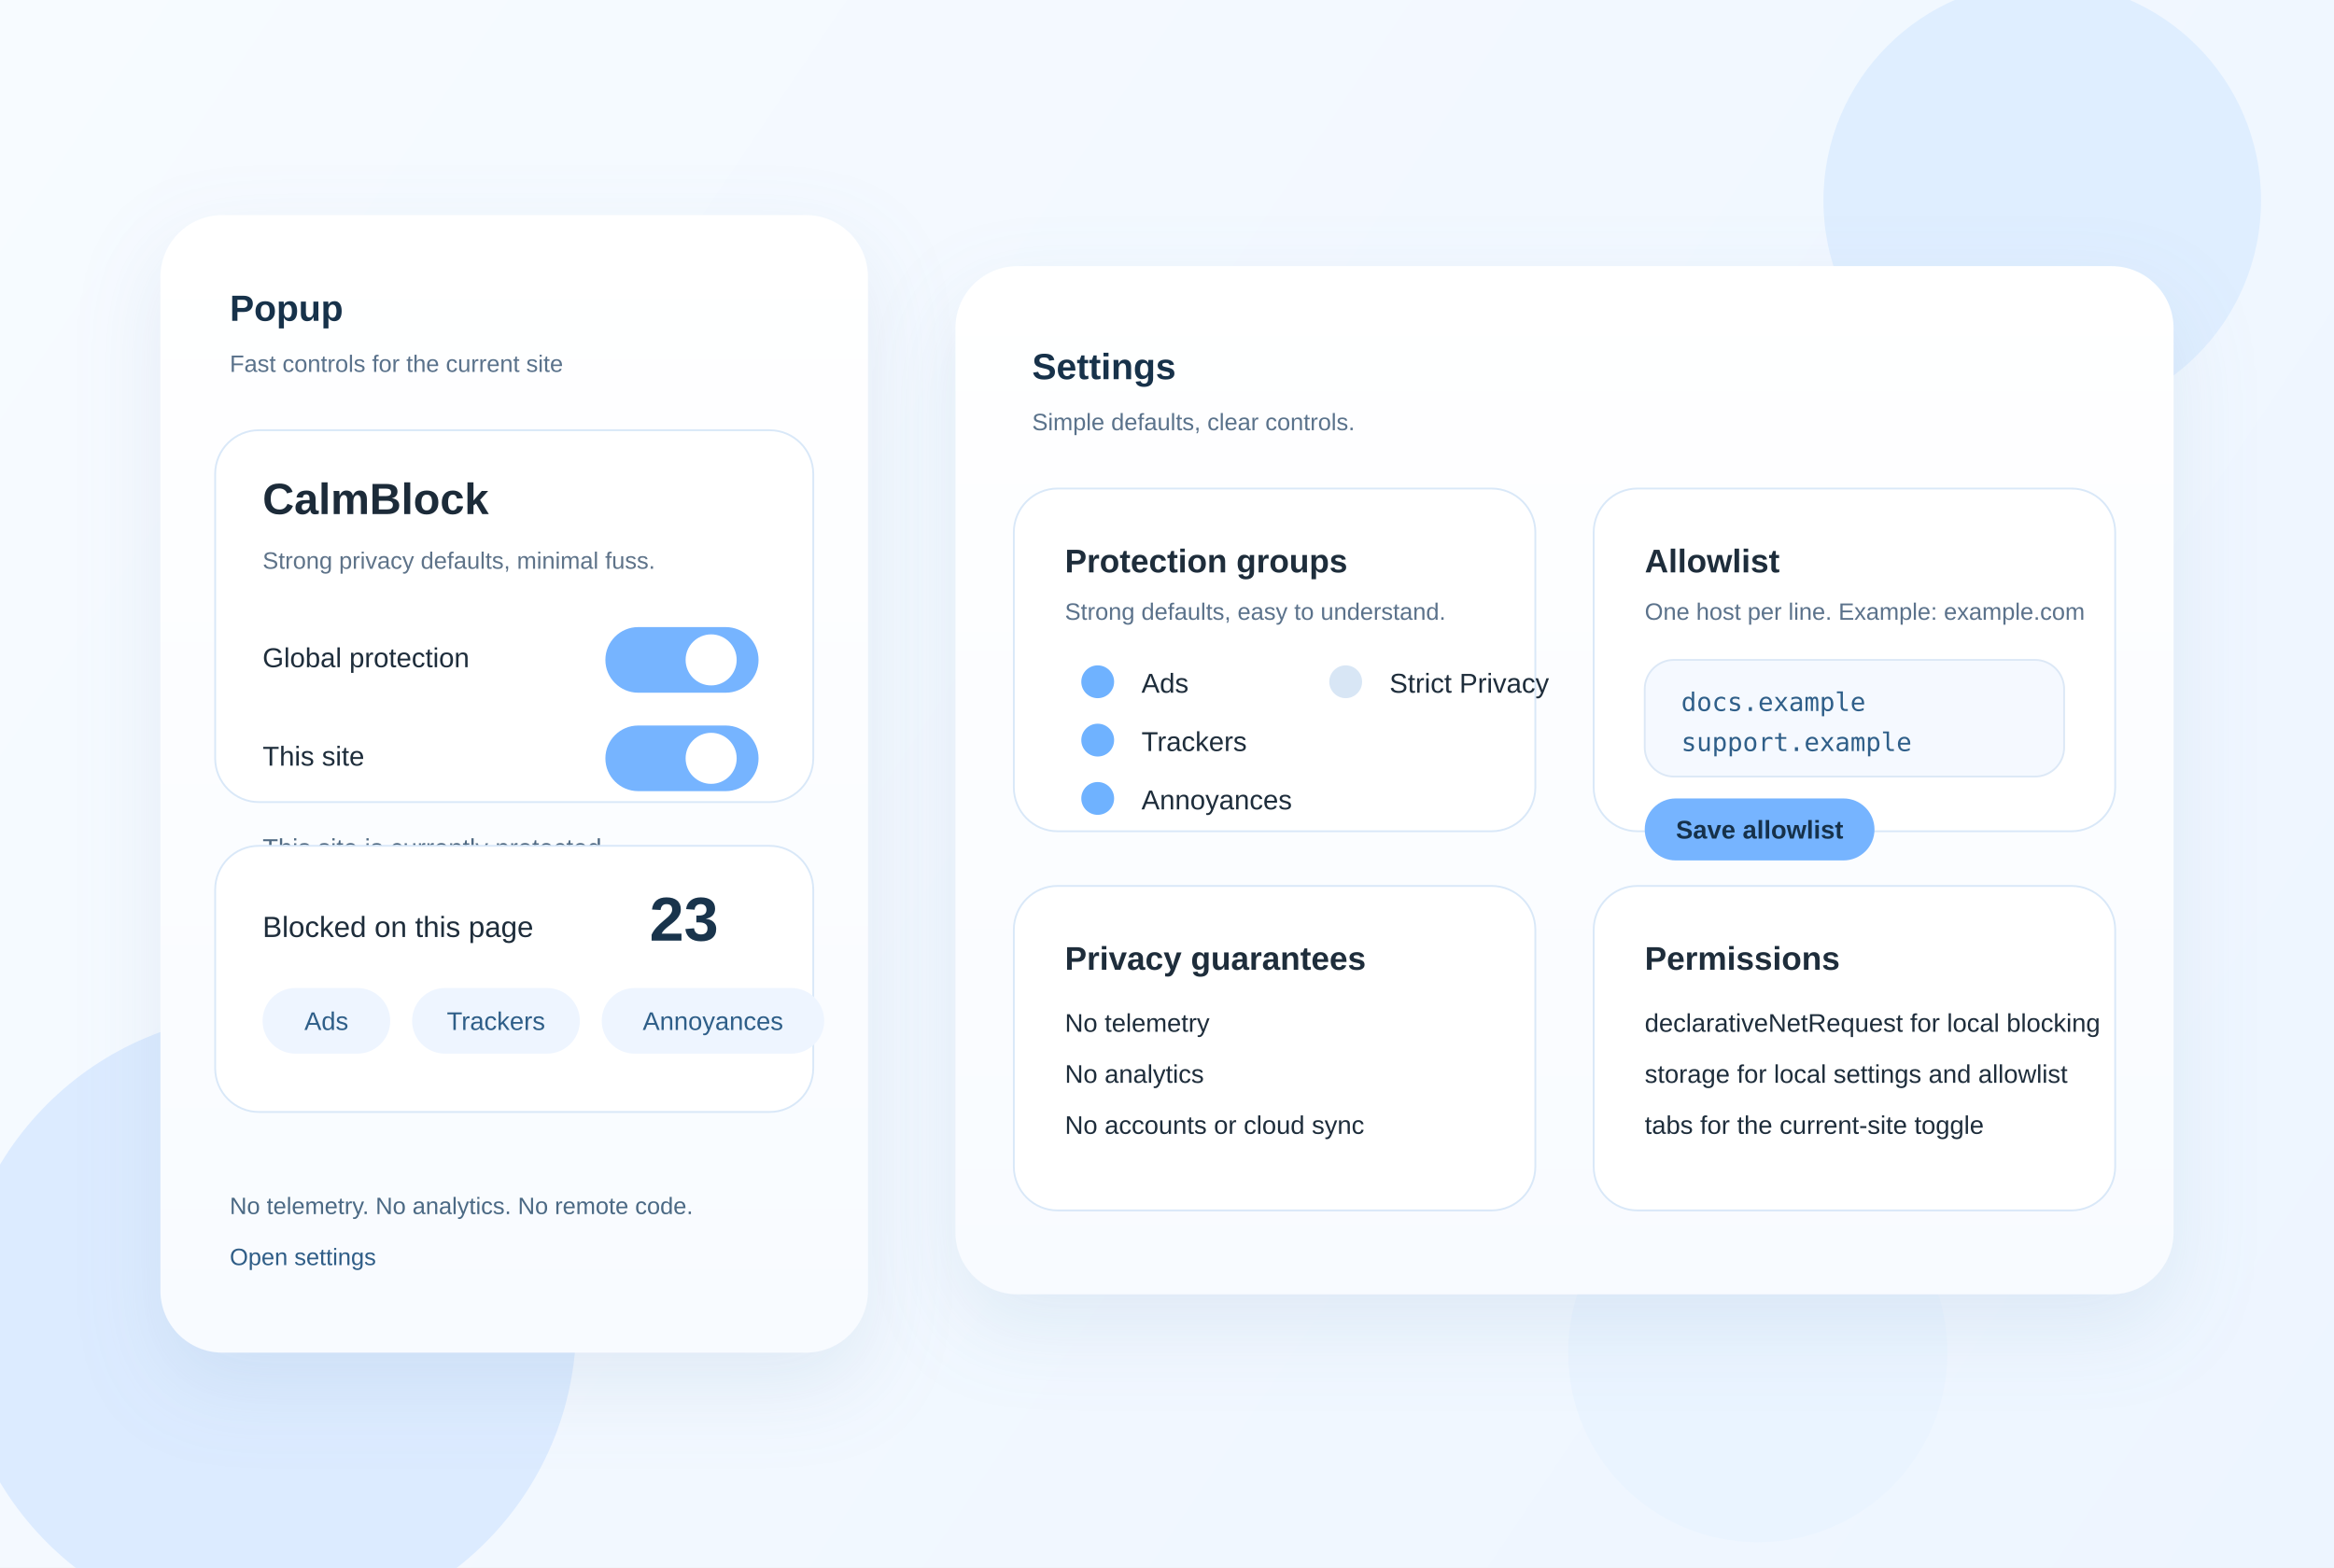
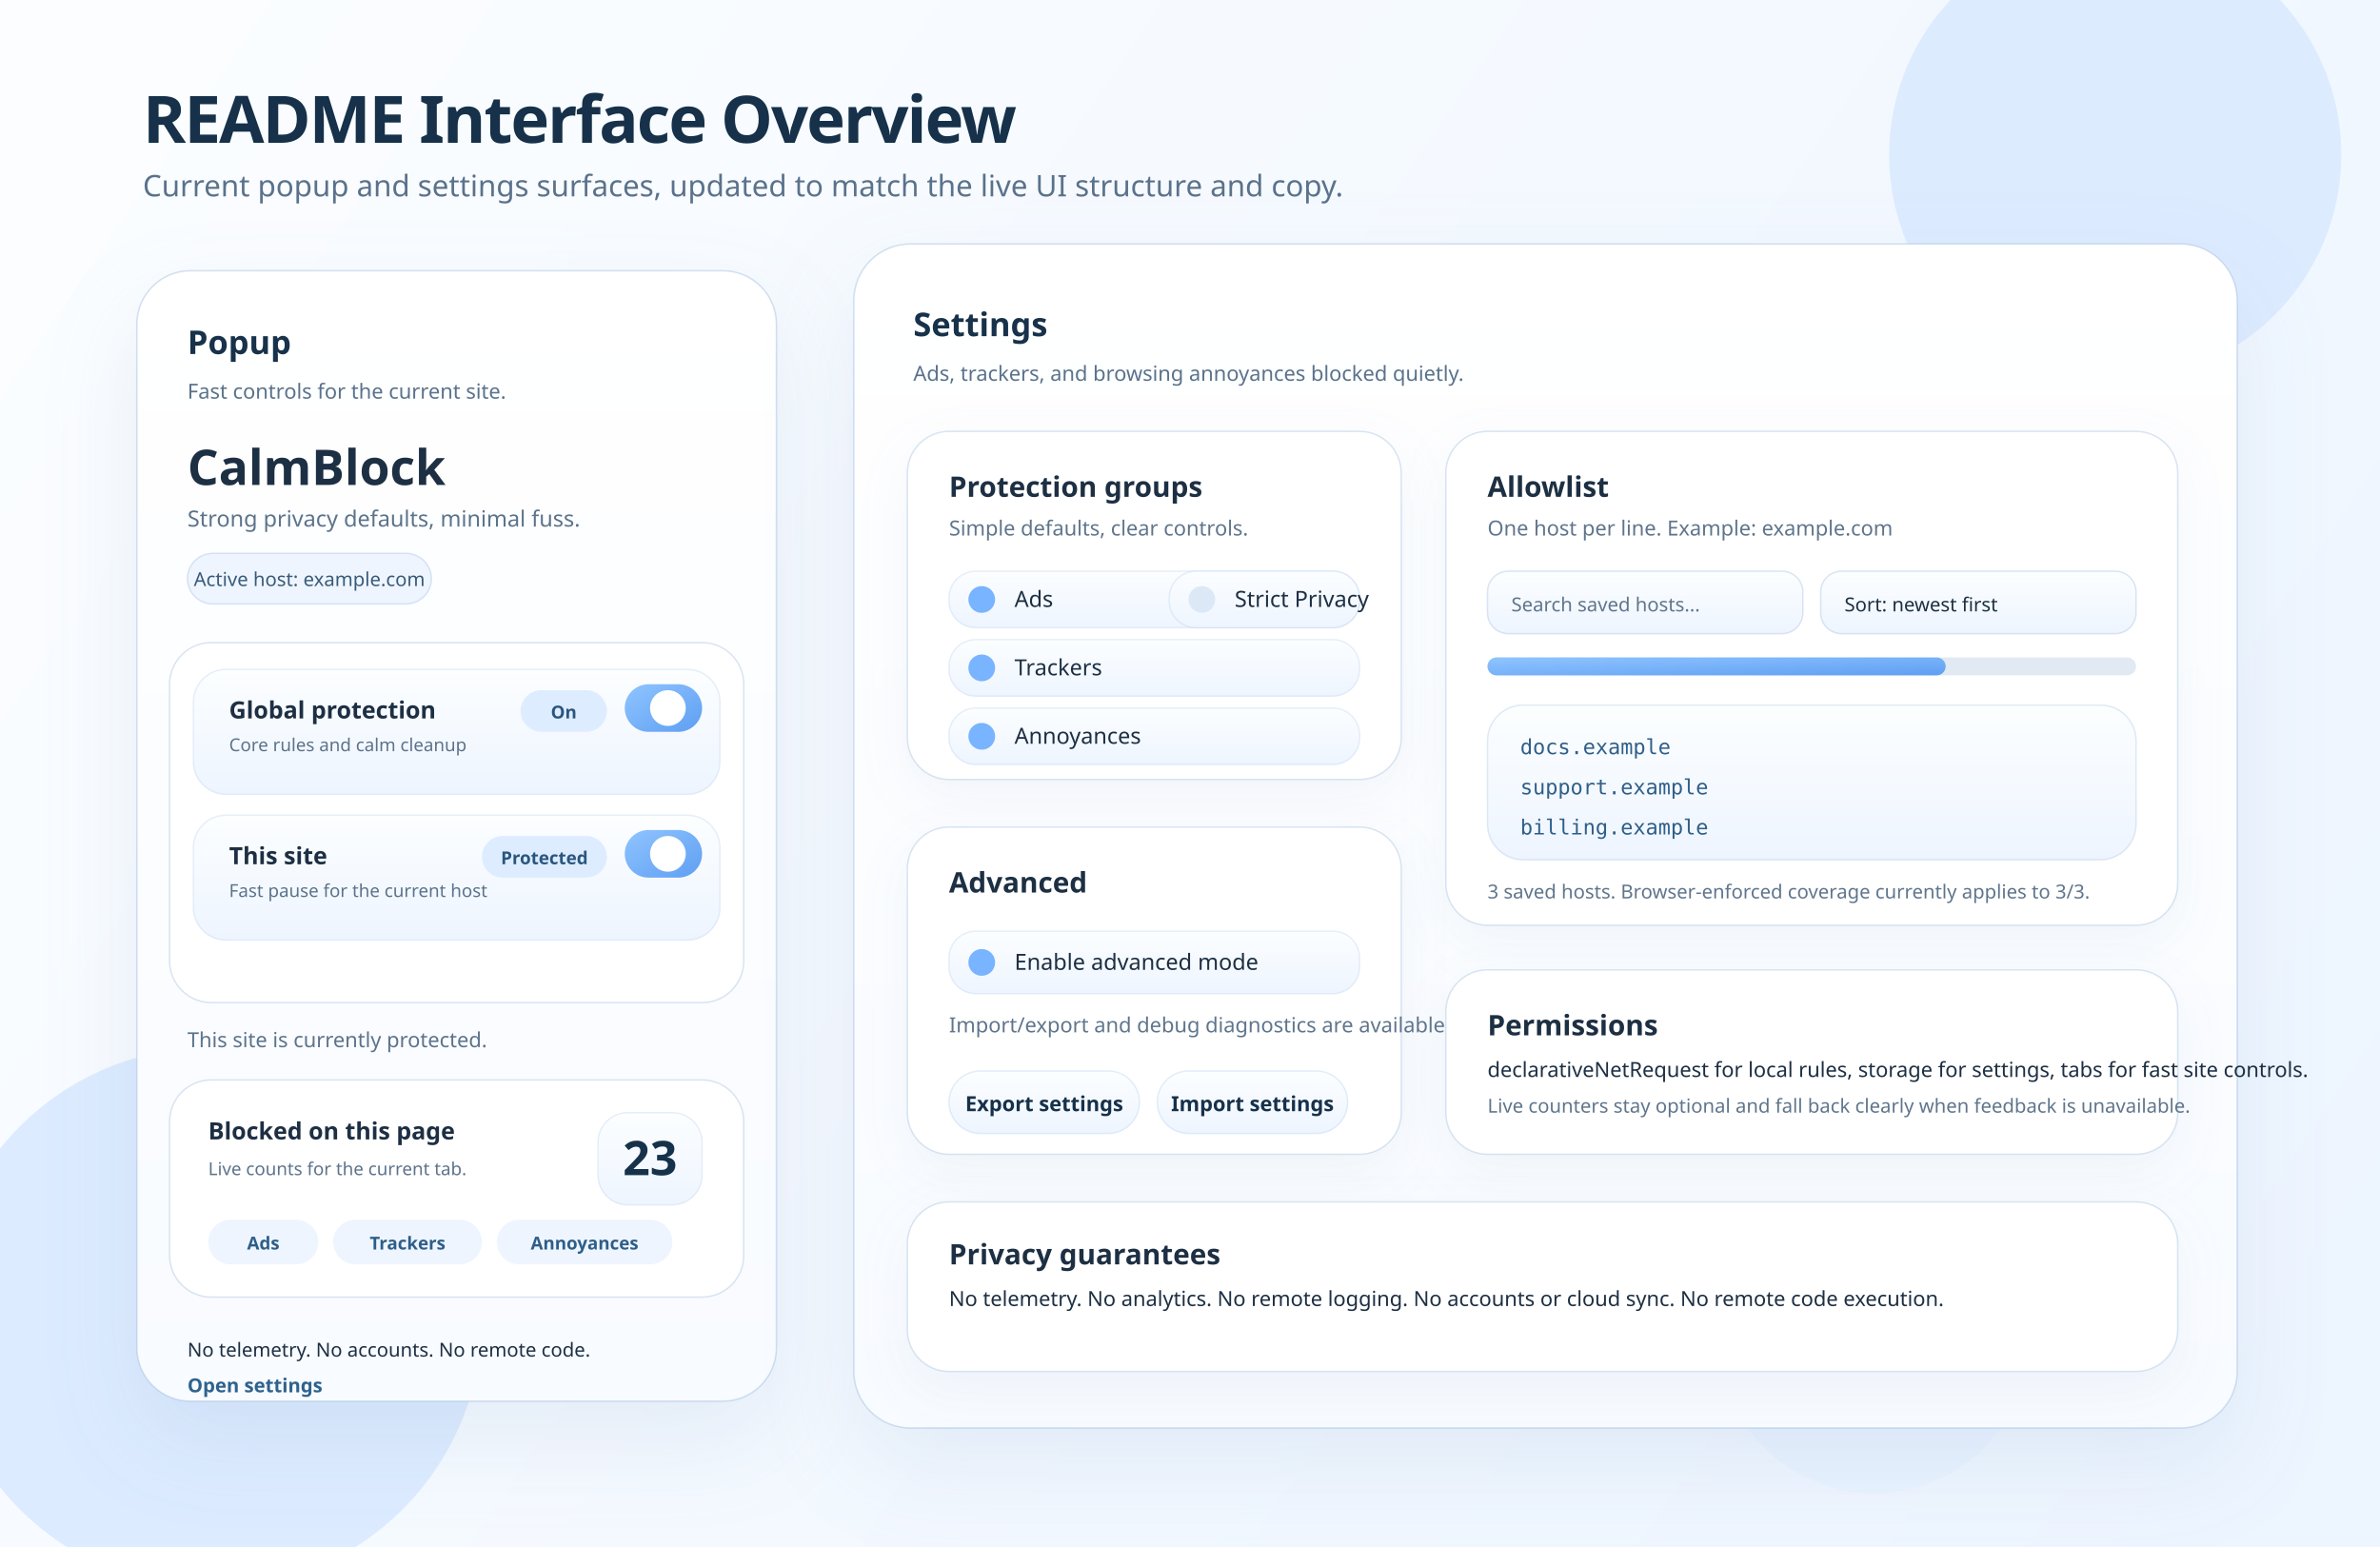
- <svg xmlns="http://www.w3.org/2000/svg" width="1280" height="860" viewBox="0 0 1280 860" fill="none">
+ <svg xmlns="http://www.w3.org/2000/svg" width="1600" height="1040" viewBox="0 0 1600 1040" fill="none">
  <defs>
-     <linearGradient id="bg" x1="0" y1="0" x2="1280" y2="860" gradientUnits="userSpaceOnUse">
-       <stop offset="0" stop-color="#F7FBFF" />
+     <linearGradient id="bg" x1="84" y1="36" x2="1512" y2="1012" gradientUnits="userSpaceOnUse">
+       <stop offset="0" stop-color="#FBFDFF" />
      <stop offset="1" stop-color="#EDF5FF" />
    </linearGradient>
-     <linearGradient id="panel" x1="0" y1="0" x2="0" y2="1">
+     <linearGradient id="surface" x1="0" y1="0" x2="0" y2="1">
      <stop offset="0" stop-color="#FFFFFF" />
      <stop offset="1" stop-color="#F8FBFF" />
    </linearGradient>
-     <filter id="softShadow" x="0" y="0" width="1280" height="860" filterUnits="userSpaceOnUse" color-interpolation-filters="sRGB">
-       <feDropShadow dx="0" dy="18" stdDeviation="22" flood-color="#8FAFD0" flood-opacity="0.18" />
+     <linearGradient id="surface-soft" x1="0" y1="0" x2="0" y2="1">
+       <stop offset="0" stop-color="#FCFEFF" />
+       <stop offset="1" stop-color="#EEF5FF" />
+     </linearGradient>
+     <linearGradient id="accent" x1="0" y1="0" x2="1" y2="1">
+       <stop offset="0" stop-color="#8FC4FF" />
+       <stop offset="1" stop-color="#5F9FF2" />
+     </linearGradient>
+     <filter id="shadow" x="0" y="0" width="1600" height="1040" filterUnits="userSpaceOnUse" color-interpolation-filters="sRGB">
+       <feDropShadow dx="0" dy="26" stdDeviation="30" flood-color="#88A7CB" flood-opacity="0.16" />
+     </filter>
+     <filter id="shadow-soft" x="0" y="0" width="1600" height="1040" filterUnits="userSpaceOnUse" color-interpolation-filters="sRGB">
+       <feDropShadow dx="0" dy="12" stdDeviation="16" flood-color="#91AFD1" flood-opacity="0.1" />
    </filter>
  </defs>
-   <rect width="1280" height="860" fill="url(#bg)" />
-   <circle cx="1120" cy="110" r="120" fill="#DFEEFF" />
-   <circle cx="146" cy="726" r="170" fill="#DCEBFF" />
-   <circle cx="964" cy="742" r="104" fill="#EAF4FF" />
-   <g filter="url(#softShadow)">
-     <rect x="88" y="118" width="388" height="624" rx="34" fill="url(#panel)" />
+   <rect width="1600" height="1040" fill="url(#bg)" />
+   <circle cx="1422" cy="104" r="152" fill="#DDEBFF" />
+   <circle cx="142" cy="886" r="182" fill="#DCEBFF" />
+   <circle cx="1260" cy="900" r="104" fill="#E9F3FF" />
+   <text x="96" y="96" fill="#163149" font-size="44" font-family="Aptos, 'Segoe UI Variable Text', 'Segoe UI', sans-serif" font-weight="700" letter-spacing="-1.2">README Interface Overview</text>
+   <text x="96" y="132" fill="#5A728B" font-size="20" font-family="Aptos, 'Segoe UI Variable Text', 'Segoe UI', sans-serif">Current popup and settings surfaces, updated to match the live UI structure and copy.</text>
+   <g filter="url(#shadow)">
+     <rect x="92" y="182" width="430" height="760" rx="36" fill="url(#surface)" stroke="rgba(153,184,219,0.42)" />
  </g>
-   <text x="126" y="176" fill="#17324A" font-size="20" font-family="Segoe UI, Arial, sans-serif" font-weight="700">Popup</text>
-   <text x="126" y="204" fill="#5A728B" font-size="13" font-family="Segoe UI, Arial, sans-serif">Fast controls for the current site</text>
-   <rect x="118" y="236" width="328" height="204" rx="24" fill="#FFFFFF" />
-   <rect x="118" y="236" width="328" height="204" rx="24" stroke="#D9E8F8" />
-   <text x="144" y="282" fill="#1C2B39" font-size="24" font-family="Segoe UI, Arial, sans-serif" font-weight="700">CalmBlock</text>
-   <text x="144" y="312" fill="#5E7389" font-size="13" font-family="Segoe UI, Arial, sans-serif">Strong privacy defaults, minimal fuss.</text>
-   <text x="144" y="366" fill="#1E2D3B" font-size="15" font-family="Segoe UI, Arial, sans-serif">Global protection</text>
-   <rect x="332" y="344" width="84" height="36" rx="18" fill="#76B4FF" />
-   <circle cx="390" cy="362" r="14" fill="#FFFFFF" />
-   <text x="144" y="420" fill="#1E2D3B" font-size="15" font-family="Segoe UI, Arial, sans-serif">This site</text>
-   <rect x="332" y="398" width="84" height="36" rx="18" fill="#76B4FF" />
-   <circle cx="390" cy="416" r="14" fill="#FFFFFF" />
-   <text x="144" y="470" fill="#4F6982" font-size="14" font-family="Segoe UI, Arial, sans-serif">This site is currently protected.</text>
-   <rect x="118" y="464" width="328" height="146" rx="24" fill="#FFFFFF" />
-   <rect x="118" y="464" width="328" height="146" rx="24" stroke="#D9E8F8" />
-   <text x="144" y="514" fill="#1E2D3B" font-size="16" font-family="Segoe UI, Arial, sans-serif">Blocked on this page</text>
-   <text x="394" y="516" text-anchor="end" fill="#19344C" font-size="34" font-family="Segoe UI, Arial, sans-serif" font-weight="700">23</text>
-   <rect x="144" y="542" width="70" height="36" rx="18" fill="#EEF5FF" />
-   <text x="179" y="565" text-anchor="middle" fill="#2E5E88" font-size="14" font-family="Segoe UI, Arial, sans-serif">Ads</text>
-   <rect x="226" y="542" width="92" height="36" rx="18" fill="#EEF5FF" />
-   <text x="272" y="565" text-anchor="middle" fill="#2E5E88" font-size="14" font-family="Segoe UI, Arial, sans-serif">Trackers</text>
-   <rect x="330" y="542" width="122" height="36" rx="18" fill="#EEF5FF" />
-   <text x="391" y="565" text-anchor="middle" fill="#2E5E88" font-size="14" font-family="Segoe UI, Arial, sans-serif">Annoyances</text>
-   <text x="126" y="666" fill="#4B6984" font-size="13" font-family="Segoe UI, Arial, sans-serif">No telemetry. No analytics. No remote code.</text>
-   <text x="126" y="694" fill="#2F5D87" font-size="13" font-family="Segoe UI, Arial, sans-serif">Open settings</text>
-   <g filter="url(#softShadow)">
-     <rect x="524" y="146" width="668" height="564" rx="34" fill="url(#panel)" />
+   <text x="126" y="238" fill="#17324A" font-size="22" font-family="Aptos, 'Segoe UI Variable Text', 'Segoe UI', sans-serif" font-weight="700">Popup</text>
+   <text x="126" y="268" fill="#5A728B" font-size="14" font-family="Aptos, 'Segoe UI Variable Text', 'Segoe UI', sans-serif">Fast controls for the current site.</text>
+   <text x="126" y="326" fill="#1D2F43" font-size="33" font-family="Aptos, 'Segoe UI Variable Text', 'Segoe UI', sans-serif" font-weight="700">CalmBlock</text>
+   <text x="126" y="354" fill="#5C738B" font-size="15" font-family="Aptos, 'Segoe UI Variable Text', 'Segoe UI', sans-serif">Strong privacy defaults, minimal fuss.</text>
+   <rect x="126" y="372" width="164" height="34" rx="17" fill="#EEF5FF" stroke="rgba(153,184,219,0.34)" />
+   <text x="208" y="394" text-anchor="middle" fill="#395B79" font-size="13" font-family="Aptos, 'Segoe UI Variable Text', 'Segoe UI', sans-serif">Active host: example.com</text>
+   <rect x="114" y="432" width="386" height="242" rx="28" fill="#FFFFFF" stroke="rgba(153,184,219,0.36)" />
+   <rect x="130" y="450" width="354" height="84" rx="22" fill="url(#surface-soft)" stroke="rgba(170,197,229,0.28)" />
+   <text x="154" y="483" fill="#1D2F43" font-size="16" font-family="Aptos, 'Segoe UI Variable Text', 'Segoe UI', sans-serif" font-weight="700">Global protection</text>
+   <text x="154" y="505" fill="#5C738B" font-size="12" font-family="Aptos, 'Segoe UI Variable Text', 'Segoe UI', sans-serif">Core rules and calm cleanup</text>
+   <rect x="350" y="464" width="58" height="28" rx="14" fill="#DEECFF" />
+   <text x="379" y="483" text-anchor="middle" fill="#29567D" font-size="12" font-family="Aptos, 'Segoe UI Variable Text', 'Segoe UI', sans-serif" font-weight="700">On</text>
+   <rect x="420" y="460" width="52" height="32" rx="16" fill="url(#accent)" />
+   <circle cx="449" cy="476" r="12" fill="#FFFFFF" />
+   <rect x="130" y="548" width="354" height="84" rx="22" fill="url(#surface-soft)" stroke="rgba(170,197,229,0.28)" />
+   <text x="154" y="581" fill="#1D2F43" font-size="16" font-family="Aptos, 'Segoe UI Variable Text', 'Segoe UI', sans-serif" font-weight="700">This site</text>
+   <text x="154" y="603" fill="#5C738B" font-size="12" font-family="Aptos, 'Segoe UI Variable Text', 'Segoe UI', sans-serif">Fast pause for the current host</text>
+   <rect x="324" y="562" width="84" height="28" rx="14" fill="#DEECFF" />
+   <text x="366" y="581" text-anchor="middle" fill="#29567D" font-size="12" font-family="Aptos, 'Segoe UI Variable Text', 'Segoe UI', sans-serif" font-weight="700">Protected</text>
+   <rect x="420" y="558" width="52" height="32" rx="16" fill="url(#accent)" />
+   <circle cx="449" cy="574" r="12" fill="#FFFFFF" />
+   <text x="126" y="704" fill="#5C738B" font-size="14" font-family="Aptos, 'Segoe UI Variable Text', 'Segoe UI', sans-serif">This site is currently protected.</text>
+   <rect x="114" y="726" width="386" height="146" rx="28" fill="#FFFFFF" stroke="rgba(153,184,219,0.36)" />
+   <text x="140" y="766" fill="#1D2F43" font-size="16" font-family="Aptos, 'Segoe UI Variable Text', 'Segoe UI', sans-serif" font-weight="700">Blocked on this page</text>
+   <text x="140" y="790" fill="#5C738B" font-size="12" font-family="Aptos, 'Segoe UI Variable Text', 'Segoe UI', sans-serif">Live counts for the current tab.</text>
+   <rect x="402" y="748" width="70" height="62" rx="20" fill="url(#surface-soft)" stroke="rgba(170,197,229,0.28)" />
+   <text x="437" y="790" text-anchor="middle" fill="#16324A" font-size="32" font-family="Aptos, 'Segoe UI Variable Text', 'Segoe UI', sans-serif" font-weight="700">23</text>
+   <rect x="140" y="820" width="74" height="30" rx="15" fill="#EEF5FF" />
+   <text x="177" y="840" text-anchor="middle" fill="#2E5E88" font-size="12" font-family="Aptos, 'Segoe UI Variable Text', 'Segoe UI', sans-serif" font-weight="700">Ads</text>
+   <rect x="224" y="820" width="100" height="30" rx="15" fill="#EEF5FF" />
+   <text x="274" y="840" text-anchor="middle" fill="#2E5E88" font-size="12" font-family="Aptos, 'Segoe UI Variable Text', 'Segoe UI', sans-serif" font-weight="700">Trackers</text>
+   <rect x="334" y="820" width="118" height="30" rx="15" fill="#EEF5FF" />
+   <text x="393" y="840" text-anchor="middle" fill="#2E5E88" font-size="12" font-family="Aptos, 'Segoe UI Variable Text', 'Segoe UI', sans-serif" font-weight="700">Annoyances</text>
+   <text x="126" y="912" fill="#1D2F43" font-size="13" font-family="Aptos, 'Segoe UI Variable Text', 'Segoe UI', sans-serif">No telemetry. No accounts. No remote code.</text>
+   <text x="126" y="936" fill="#2E628E" font-size="13" font-family="Aptos, 'Segoe UI Variable Text', 'Segoe UI', sans-serif" font-weight="700">Open settings</text>
+   <g filter="url(#shadow)">
+     <rect x="574" y="164" width="930" height="796" rx="38" fill="url(#surface)" stroke="rgba(153,184,219,0.42)" />
  </g>
-   <text x="566" y="208" fill="#17324A" font-size="20" font-family="Segoe UI, Arial, sans-serif" font-weight="700">Settings</text>
-   <text x="566" y="236" fill="#5A728B" font-size="13" font-family="Segoe UI, Arial, sans-serif">Simple defaults, clear controls.</text>
-   <rect x="556" y="268" width="286" height="188" rx="24" fill="#FFFFFF" stroke="#D9E8F8" />
-   <text x="584" y="314" fill="#1E2D3B" font-size="18" font-family="Segoe UI, Arial, sans-serif" font-weight="700">Protection groups</text>
-   <text x="584" y="340" fill="#5B728B" font-size="13" font-family="Segoe UI, Arial, sans-serif">Strong defaults, easy to understand.</text>
-   <circle cx="602" cy="374" r="9" fill="#6FB2FF" />
-   <text x="626" y="380" fill="#1E2D3B" font-size="15" font-family="Segoe UI, Arial, sans-serif">Ads</text>
-   <circle cx="602" cy="406" r="9" fill="#6FB2FF" />
-   <text x="626" y="412" fill="#1E2D3B" font-size="15" font-family="Segoe UI, Arial, sans-serif">Trackers</text>
-   <circle cx="602" cy="438" r="9" fill="#6FB2FF" />
-   <text x="626" y="444" fill="#1E2D3B" font-size="15" font-family="Segoe UI, Arial, sans-serif">Annoyances</text>
-   <circle cx="738" cy="374" r="9" fill="#D8E6F5" />
-   <text x="762" y="380" fill="#1E2D3B" font-size="15" font-family="Segoe UI, Arial, sans-serif">Strict Privacy</text>
-   <rect x="874" y="268" width="286" height="188" rx="24" fill="#FFFFFF" stroke="#D9E8F8" />
-   <text x="902" y="314" fill="#1E2D3B" font-size="18" font-family="Segoe UI, Arial, sans-serif" font-weight="700">Allowlist</text>
-   <text x="902" y="340" fill="#5B728B" font-size="13" font-family="Segoe UI, Arial, sans-serif">One host per line. Example: example.com</text>
-   <rect x="902" y="362" width="230" height="64" rx="16" fill="#F5F9FF" stroke="#DCE8F6" />
-   <text x="922" y="390" fill="#2F5F89" font-size="14" font-family="Consolas, Menlo, monospace">docs.example</text>
-   <text x="922" y="412" fill="#2F5F89" font-size="14" font-family="Consolas, Menlo, monospace">support.example</text>
-   <rect x="902" y="438" width="126" height="34" rx="17" fill="#76B4FF" />
-   <text x="965" y="460" text-anchor="middle" fill="#16314A" font-size="14" font-family="Segoe UI, Arial, sans-serif" font-weight="700">Save allowlist</text>
-   <rect x="556" y="486" width="286" height="178" rx="24" fill="#FFFFFF" stroke="#D9E8F8" />
-   <text x="584" y="532" fill="#1E2D3B" font-size="18" font-family="Segoe UI, Arial, sans-serif" font-weight="700">Privacy guarantees</text>
-   <text x="584" y="566" fill="#1E2D3B" font-size="14" font-family="Segoe UI, Arial, sans-serif">No telemetry</text>
-   <text x="584" y="594" fill="#1E2D3B" font-size="14" font-family="Segoe UI, Arial, sans-serif">No analytics</text>
-   <text x="584" y="622" fill="#1E2D3B" font-size="14" font-family="Segoe UI, Arial, sans-serif">No accounts or cloud sync</text>
-   <rect x="874" y="486" width="286" height="178" rx="24" fill="#FFFFFF" stroke="#D9E8F8" />
-   <text x="902" y="532" fill="#1E2D3B" font-size="18" font-family="Segoe UI, Arial, sans-serif" font-weight="700">Permissions</text>
-   <text x="902" y="566" fill="#1E2D3B" font-size="14" font-family="Segoe UI, Arial, sans-serif">declarativeNetRequest for local blocking</text>
-   <text x="902" y="594" fill="#1E2D3B" font-size="14" font-family="Segoe UI, Arial, sans-serif">storage for local settings and allowlist</text>
-   <text x="902" y="622" fill="#1E2D3B" font-size="14" font-family="Segoe UI, Arial, sans-serif">tabs for the current-site toggle</text>
+   <text x="614" y="226" fill="#17324A" font-size="22" font-family="Aptos, 'Segoe UI Variable Text', 'Segoe UI', sans-serif" font-weight="700">Settings</text>
+   <text x="614" y="256" fill="#5A728B" font-size="14" font-family="Aptos, 'Segoe UI Variable Text', 'Segoe UI', sans-serif">Ads, trackers, and browsing annoyances blocked quietly.</text>
+   <g filter="url(#shadow-soft)">
+     <rect x="610" y="290" width="332" height="234" rx="28" fill="#FFFFFF" stroke="rgba(153,184,219,0.36)" />
+   </g>
+   <text x="638" y="334" fill="#1D2F43" font-size="19" font-family="Aptos, 'Segoe UI Variable Text', 'Segoe UI', sans-serif" font-weight="700">Protection groups</text>
+   <text x="638" y="360" fill="#5F758C" font-size="14" font-family="Aptos, 'Segoe UI Variable Text', 'Segoe UI', sans-serif">Simple defaults, clear controls.</text>
+   <rect x="638" y="384" width="276" height="38" rx="18" fill="url(#surface-soft)" stroke="rgba(170,197,229,0.28)" />
+   <circle cx="660" cy="403" r="9" fill="#78B4FF" />
+   <text x="682" y="408" fill="#1D2F43" font-size="15" font-family="Aptos, 'Segoe UI Variable Text', 'Segoe UI', sans-serif">Ads</text>
+   <rect x="638" y="430" width="276" height="38" rx="18" fill="url(#surface-soft)" stroke="rgba(170,197,229,0.28)" />
+   <circle cx="660" cy="449" r="9" fill="#78B4FF" />
+   <text x="682" y="454" fill="#1D2F43" font-size="15" font-family="Aptos, 'Segoe UI Variable Text', 'Segoe UI', sans-serif">Trackers</text>
+   <rect x="638" y="476" width="276" height="38" rx="18" fill="url(#surface-soft)" stroke="rgba(170,197,229,0.28)" />
+   <circle cx="660" cy="495" r="9" fill="#78B4FF" />
+   <text x="682" y="500" fill="#1D2F43" font-size="15" font-family="Aptos, 'Segoe UI Variable Text', 'Segoe UI', sans-serif">Annoyances</text>
+   <rect x="786" y="384" width="128" height="38" rx="18" fill="url(#surface-soft)" stroke="rgba(170,197,229,0.28)" />
+   <circle cx="808" cy="403" r="9" fill="#DCE8F6" />
+   <text x="830" y="408" fill="#1D2F43" font-size="15" font-family="Aptos, 'Segoe UI Variable Text', 'Segoe UI', sans-serif">Strict Privacy</text>
+   <g filter="url(#shadow-soft)">
+     <rect x="972" y="290" width="492" height="332" rx="28" fill="#FFFFFF" stroke="rgba(153,184,219,0.36)" />
+   </g>
+   <text x="1000" y="334" fill="#1D2F43" font-size="19" font-family="Aptos, 'Segoe UI Variable Text', 'Segoe UI', sans-serif" font-weight="700">Allowlist</text>
+   <text x="1000" y="360" fill="#5F758C" font-size="14" font-family="Aptos, 'Segoe UI Variable Text', 'Segoe UI', sans-serif">One host per line. Example: example.com</text>
+   <rect x="1000" y="384" width="212" height="42" rx="14" fill="url(#surface-soft)" stroke="rgba(153,184,219,0.34)" />
+   <text x="1016" y="411" fill="#5F758C" font-size="13" font-family="Aptos, 'Segoe UI Variable Text', 'Segoe UI', sans-serif">Search saved hosts...</text>
+   <rect x="1224" y="384" width="212" height="42" rx="14" fill="url(#surface-soft)" stroke="rgba(153,184,219,0.34)" />
+   <text x="1240" y="411" fill="#1D2F43" font-size="13" font-family="Aptos, 'Segoe UI Variable Text', 'Segoe UI', sans-serif">Sort: newest first</text>
+   <rect x="1000" y="442" width="436" height="12" rx="6" fill="rgba(169,193,220,0.35)" />
+   <rect x="1000" y="442" width="308" height="12" rx="6" fill="url(#accent)" />
+   <rect x="1000" y="474" width="436" height="104" rx="24" fill="url(#surface-soft)" stroke="rgba(153,184,219,0.3)" />
+   <text x="1022" y="507" fill="#2F5F89" font-size="14" font-family="Consolas, Menlo, monospace">docs.example</text>
+   <text x="1022" y="534" fill="#2F5F89" font-size="14" font-family="Consolas, Menlo, monospace">support.example</text>
+   <text x="1022" y="561" fill="#2F5F89" font-size="14" font-family="Consolas, Menlo, monospace">billing.example</text>
+   <text x="1000" y="604" fill="#5F758C" font-size="13" font-family="Aptos, 'Segoe UI Variable Text', 'Segoe UI', sans-serif">3 saved hosts. Browser-enforced coverage currently applies to 3/3.</text>
+   <g filter="url(#shadow-soft)">
+     <rect x="610" y="556" width="332" height="220" rx="28" fill="#FFFFFF" stroke="rgba(153,184,219,0.36)" />
+   </g>
+   <text x="638" y="600" fill="#1D2F43" font-size="19" font-family="Aptos, 'Segoe UI Variable Text', 'Segoe UI', sans-serif" font-weight="700">Advanced</text>
+   <rect x="638" y="626" width="276" height="42" rx="18" fill="url(#surface-soft)" stroke="rgba(170,197,229,0.28)" />
+   <circle cx="660" cy="647" r="9" fill="#78B4FF" />
+   <text x="682" y="652" fill="#1D2F43" font-size="15" font-family="Aptos, 'Segoe UI Variable Text', 'Segoe UI', sans-serif">Enable advanced mode</text>
+   <text x="638" y="694" fill="#5F758C" font-size="14" font-family="Aptos, 'Segoe UI Variable Text', 'Segoe UI', sans-serif">Import/export and debug diagnostics are available only in advanced mode.</text>
+   <rect x="638" y="720" width="128" height="42" rx="21" fill="url(#surface-soft)" stroke="rgba(107,161,223,0.18)" />
+   <text x="702" y="747" text-anchor="middle" fill="#16314A" font-size="14" font-family="Aptos, 'Segoe UI Variable Text', 'Segoe UI', sans-serif" font-weight="700">Export settings</text>
+   <rect x="778" y="720" width="128" height="42" rx="21" fill="url(#surface-soft)" stroke="rgba(107,161,223,0.18)" />
+   <text x="842" y="747" text-anchor="middle" fill="#16314A" font-size="14" font-family="Aptos, 'Segoe UI Variable Text', 'Segoe UI', sans-serif" font-weight="700">Import settings</text>
+   <g filter="url(#shadow-soft)">
+     <rect x="972" y="652" width="492" height="124" rx="28" fill="#FFFFFF" stroke="rgba(153,184,219,0.36)" />
+   </g>
+   <text x="1000" y="696" fill="#1D2F43" font-size="19" font-family="Aptos, 'Segoe UI Variable Text', 'Segoe UI', sans-serif" font-weight="700">Permissions</text>
+   <text x="1000" y="724" fill="#1D2F43" font-size="14" font-family="Aptos, 'Segoe UI Variable Text', 'Segoe UI', sans-serif">declarativeNetRequest for local rules, storage for settings, tabs for fast site controls.</text>
+   <text x="1000" y="748" fill="#5F758C" font-size="13" font-family="Aptos, 'Segoe UI Variable Text', 'Segoe UI', sans-serif">Live counters stay optional and fall back clearly when feedback is unavailable.</text>
+   <g filter="url(#shadow-soft)">
+     <rect x="610" y="808" width="854" height="114" rx="28" fill="#FFFFFF" stroke="rgba(153,184,219,0.36)" />
+   </g>
+   <text x="638" y="850" fill="#1D2F43" font-size="19" font-family="Aptos, 'Segoe UI Variable Text', 'Segoe UI', sans-serif" font-weight="700">Privacy guarantees</text>
+   <text x="638" y="878" fill="#1D2F43" font-size="14" font-family="Aptos, 'Segoe UI Variable Text', 'Segoe UI', sans-serif">No telemetry. No analytics. No remote logging. No accounts or cloud sync. No remote code execution.</text>
</svg>
